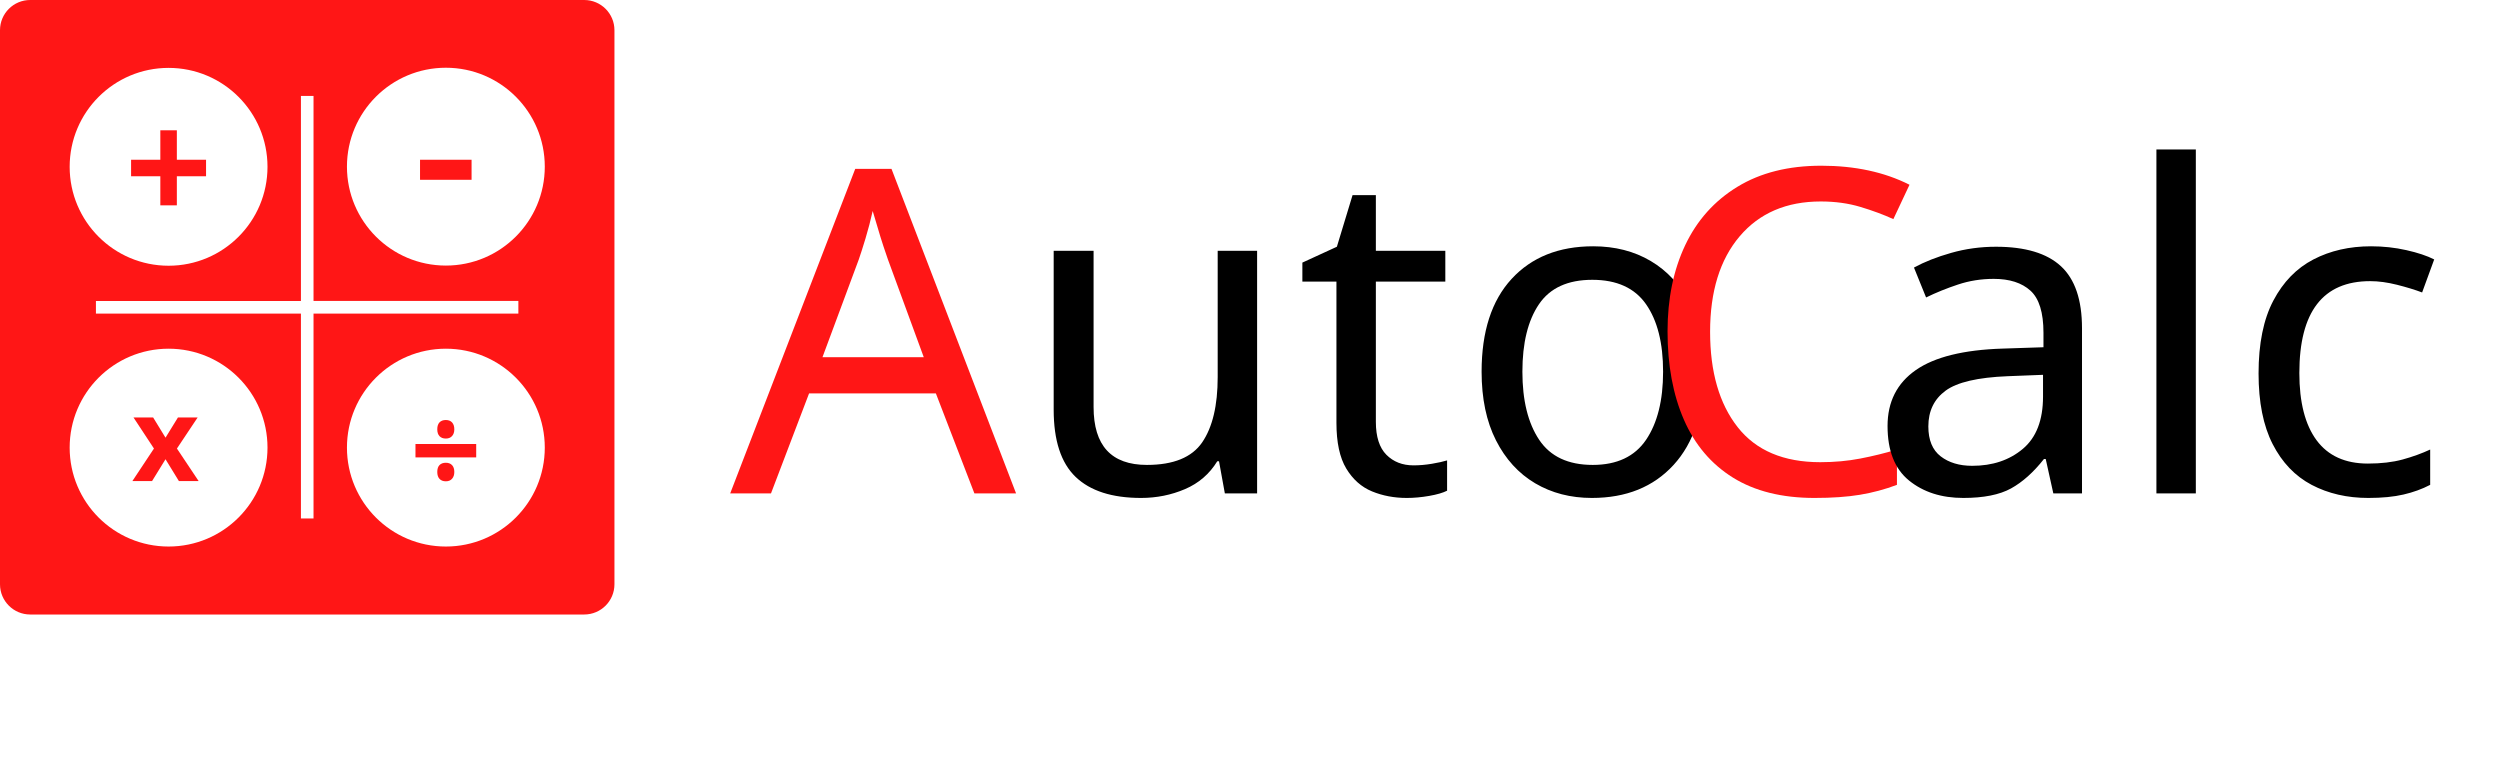
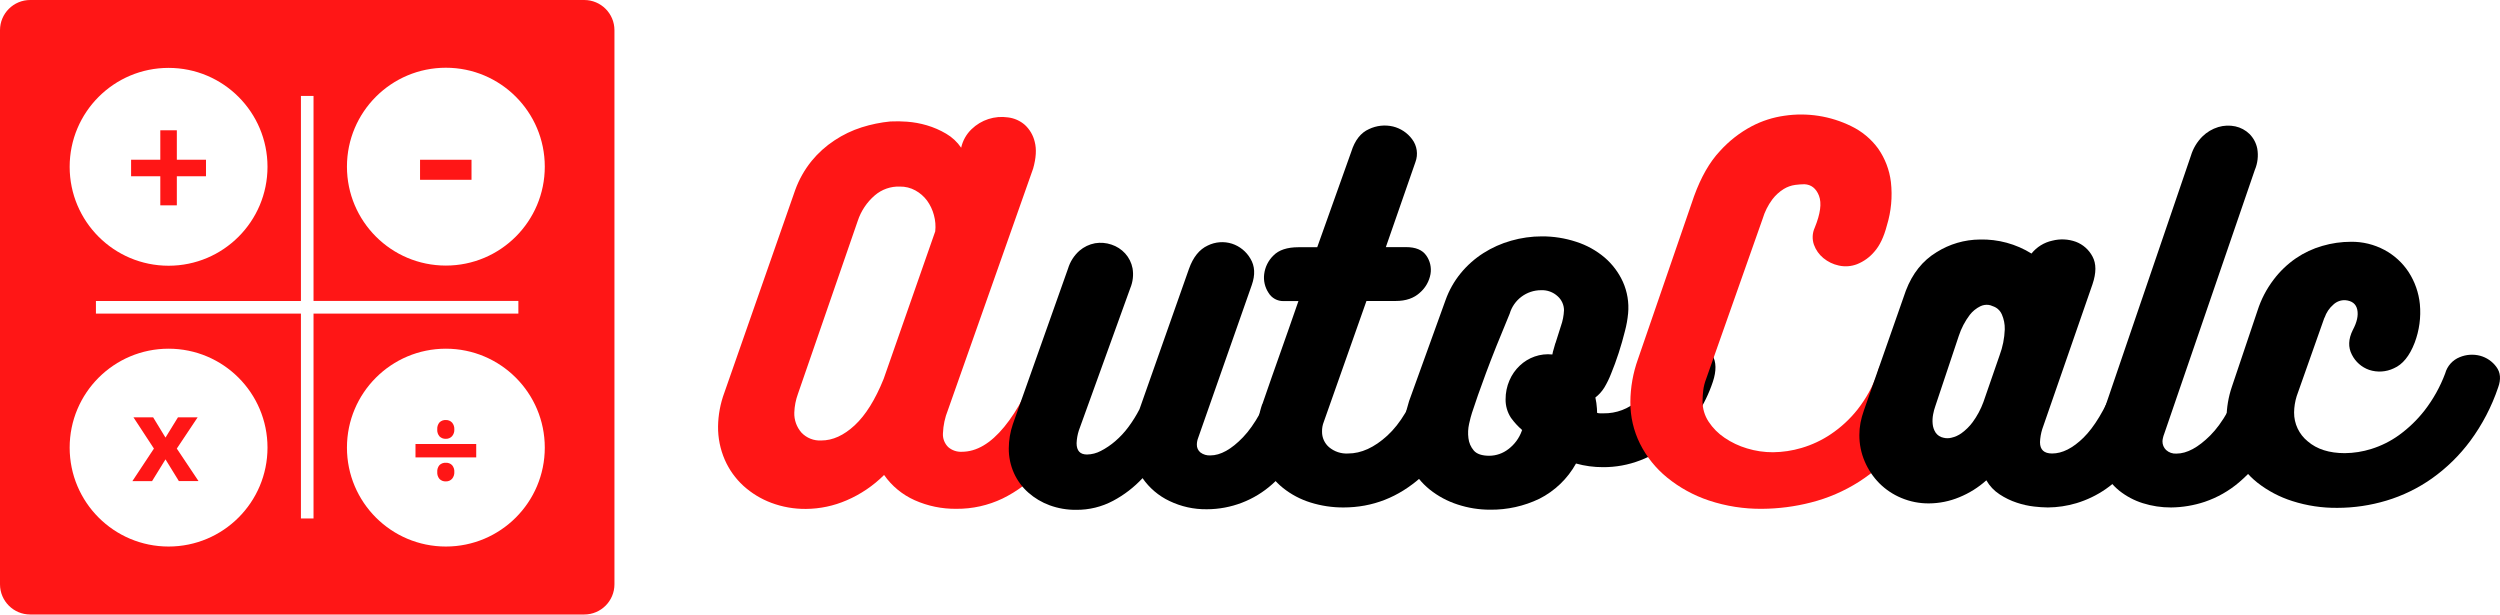
- <svg xmlns="http://www.w3.org/2000/svg" id="Camada_1" data-name="Camada 1" viewBox="0 0 960.37 297.52">
+ <svg xmlns="http://www.w3.org/2000/svg" id="Camada_1" data-name="Camada 1" viewBox="0 0 960.37 236.03">
  <defs>
-     <style>.cls-1,.cls-2,.cls-3,.cls-4,.cls-5,.cls-6{fill:#ff1616;}.cls-2{font-size:78.83px;font-family:OpenSans-SemiBold, Open Sans;font-weight:600;}.cls-3{font-size:59.39px;}.cls-3,.cls-4,.cls-5{font-family:OpenSans-Bold, Open Sans;font-weight:700;}.cls-4{font-size:44.75px;}.cls-5{font-size:48.11px;}.cls-6{font-size:173.87px;font-family:Bukhari-Script, Bukhari Script;}.cls-7{fill:#000;}.cls-8{letter-spacing:0.02em;}</style>
+     <style>.cls-1{fill:#ff1616;}</style>
  </defs>
  <path class="cls-1" d="M253.3,367.54H40.48a11.6,11.6,0,0,0-11.61,11.6V592a11.6,11.6,0,0,0,11.61,11.6H253.3A11.61,11.61,0,0,0,264.91,592V379.14A11.61,11.61,0,0,0,253.3,367.54ZM93.63,393.62a38,38,0,1,1-38,38A38,38,0,0,1,93.63,393.62Zm0,183.87a38,38,0,1,1,38-38A38,38,0,0,1,93.63,577.49Zm55.68-10.78h-4.84V488H65.72v-4.84h78.75V404.4h4.84v78.74H228V488H149.31Zm50.84,10.78a38,38,0,1,1,38-38A38,38,0,0,1,200.15,577.49Zm0-107.93a38,38,0,1,1,38-38A38,38,0,0,1,200.15,469.56Z" transform="translate(-28.87 -367.54)" />
-   <text class="cls-2" transform="translate(158.59 86.35)">-</text>
-   <text class="cls-3" transform="translate(47.81 85.46)">+</text>
-   <text class="cls-4" transform="translate(50.64 184.79)">x</text>
-   <text class="cls-5" transform="translate(157.54 190.08)">÷</text>
-   <text class="cls-6" transform="translate(280.5 189.55) scale(0.99 1)">A<tspan class="cls-7" x="111.79" y="0">uto</tspan>
-     <tspan class="cls-8" x="353.11" y="0">C</tspan>
-     <tspan class="cls-7" x="441.09" y="0">alc</tspan>
-   </text>
+   <path class="cls-1" d="M190.23,436.61v-7.7H210v7.7Z" transform="translate(-28.87 -367.54)" />
+   <path class="cls-1" d="M90.45,435.25H79.23V428.9H90.45V417.59H96.8V428.9H108v6.35H96.8v11.17H90.45Z" transform="translate(-28.87 -367.54)" />
+   <path class="cls-1" d="M88,539.86l-7.86-12H87.7l4.74,7.78,4.79-7.78h7.56l-8,12,8.33,12.47H97.57L92.44,544l-5.16,8.37H79.72Z" transform="translate(-28.87 -367.54)" />
+   <path class="cls-1" d="M188.48,543.24V538.1h23.33v5.14Zm8.36-10.78a3.73,3.73,0,0,1,.87-2.67,3.21,3.21,0,0,1,2.42-.9,3.08,3.08,0,0,1,2.42,1,3.79,3.79,0,0,1,.85,2.62,3.71,3.71,0,0,1-.87,2.6,3.1,3.1,0,0,1-2.4,1,3.19,3.19,0,0,1-2.41-.92A3.68,3.68,0,0,1,196.84,532.46Zm0,16.4a3.67,3.67,0,0,1,.87-2.67,3.24,3.24,0,0,1,2.42-.88,3.13,3.13,0,0,1,2.41.92,3.7,3.7,0,0,1,.86,2.63,3.76,3.76,0,0,1-.87,2.61,3.08,3.08,0,0,1-2.4,1,3.19,3.19,0,0,1-2.41-.92A3.7,3.7,0,0,1,196.84,548.86Z" transform="translate(-28.87 -367.54)" />
+   <path class="cls-1" d="M428.48,505.1q1.72-5.39,5.86-7.47a11.93,11.93,0,0,1,8.1-1.22,10.3,10.3,0,0,1,6.38,4.26q2.42,3.39.69,8.78a145.81,145.81,0,0,1-9.14,21.65,79.38,79.38,0,0,1-11.72,16.95,48.58,48.58,0,0,1-14.65,11A40.25,40.25,0,0,1,396.25,563a38.26,38.26,0,0,1-16-3.3A28.47,28.47,0,0,1,368.49,550a46,46,0,0,1-14.39,9.74,40,40,0,0,1-15.6,3.3,36.88,36.88,0,0,1-13.36-2.35,33.23,33.23,0,0,1-10.69-6.52,29.68,29.68,0,0,1-7.15-10,31.22,31.22,0,0,1-2.59-12.78,38.79,38.79,0,0,1,2.42-13l27.23-77.89a38.72,38.72,0,0,1,6.29-11.13,39.19,39.19,0,0,1,8.8-7.91,41.68,41.68,0,0,1,10.42-5,54.15,54.15,0,0,1,11-2.26,51.09,51.09,0,0,1,6.46.09,36.24,36.24,0,0,1,7.59,1.39,32.82,32.82,0,0,1,7.41,3.22,17.85,17.85,0,0,1,5.77,5.39,14,14,0,0,1,4-7.13,16.66,16.66,0,0,1,14-4.52,12,12,0,0,1,6.46,2.87,12.83,12.83,0,0,1,3.8,6.52q1.11,4.17-.61,10.25L393,525.1a26.68,26.68,0,0,0-1.9,8.87,6.82,6.82,0,0,0,2,5.3,7.42,7.42,0,0,0,5.25,1.82q8.44,0,16.29-9.56T428.48,505.1Zm-84.12,31.65q6.56,0,12.84-5.83t11.12-17.82l19.82-56.68a16.66,16.66,0,0,0-.51-6.26A16.87,16.87,0,0,0,385,444.6a14,14,0,0,0-4.49-3.91,12,12,0,0,0-5.94-1.48,14,14,0,0,0-9.66,3.39,22,22,0,0,0-6.55,9.82L335.4,518.84A23.37,23.37,0,0,0,334,526a11.08,11.08,0,0,0,2.76,7.74A9.72,9.72,0,0,0,344.36,536.75Z" transform="translate(-28.87 -367.54)" />
+   <path d="M519,512.75q1.54-5,5.6-6.78a12.8,12.8,0,0,1,7.93-.87,11.29,11.29,0,0,1,6.38,3.92c1.66,2,2,4.6.94,7.73a107,107,0,0,1-10.34,22.52,63.29,63.29,0,0,1-11.89,14.26,37.79,37.79,0,0,1-25.17,9.64A32.09,32.09,0,0,1,478.12,560a26.2,26.2,0,0,1-10.34-8.78,43,43,0,0,1-11.29,8.69,29.52,29.52,0,0,1-14.22,3.48,28.8,28.8,0,0,1-10.17-1.74,25.81,25.81,0,0,1-8.19-4.87,22.1,22.1,0,0,1-5.52-7.47,22.83,22.83,0,0,1-2-9.57,29.37,29.37,0,0,1,1.55-9.21l21.21-59.81a15,15,0,0,1,4.39-6.87,12.73,12.73,0,0,1,6-2.87,13,13,0,0,1,6.3.52,12.37,12.37,0,0,1,5.25,3.39,11.77,11.77,0,0,1,2.85,5.74,13.78,13.78,0,0,1-.86,7.56L443.3,532.92a18.36,18.36,0,0,0-.86,4.87q0,4.35,4,4.35a11.81,11.81,0,0,0,5.34-1.39,28.47,28.47,0,0,0,5.52-3.74,33.4,33.4,0,0,0,5.08-5.48,49.38,49.38,0,0,0,4.22-6.78l19-53.9q2.4-6.78,7.24-9a12.49,12.49,0,0,1,9.3-.7,12.78,12.78,0,0,1,7.07,5.74q2.6,4.26.52,10.17L489.16,535.7a7.42,7.42,0,0,0-.52,2.61,3.75,3.75,0,0,0,1.38,3.05,5.83,5.83,0,0,0,3.79,1.13q5.87,0,12.58-7T519,512.75Z" transform="translate(-28.87 -367.54)" />
+   <path d="M574.48,513.62a11.08,11.08,0,0,1,6-6.78,12.82,12.82,0,0,1,7.93-.87,10.39,10.39,0,0,1,6.12,3.92c1.55,2,1.81,4.6.78,7.73q-7.43,21.57-20.52,33.21T545,562.48a41.79,41.79,0,0,1-12.72-1.91A32.25,32.25,0,0,1,521.75,555a27.91,27.91,0,0,1-7.28-8.86,25.14,25.14,0,0,1-2.74-11.83,37.57,37.57,0,0,1,2.06-11.65v.18q1.88-5.57,3.59-10.35t3.34-9.47q1.62-4.69,3.34-9.48t3.6-10.34H522a6.56,6.56,0,0,1-5.86-3.22,10.62,10.62,0,0,1-1.64-7.13,12,12,0,0,1,3.53-7.13q3.11-3.21,9.66-3.21h7.19l13.08-36.69q2.07-6.6,6.81-8.69a14,14,0,0,1,9.22-1,13,13,0,0,1,7.33,4.87,9.21,9.21,0,0,1,1.29,8.78l-11.37,32.69H569q5.52,0,7.76,3.21a9.54,9.54,0,0,1,1.64,7.13,12.33,12.33,0,0,1-4.05,7.13q-3.45,3.22-9.31,3.22H553.79l-16.37,46.38a9.55,9.55,0,0,0-.69,3.84,7.74,7.74,0,0,0,2.67,5.93,10.44,10.44,0,0,0,7.33,2.44q7.57,0,15.08-6.87T574.48,513.62Z" transform="translate(-28.87 -367.54)" />
+   <path d="M642.4,526.14a3.61,3.61,0,0,0,1.2.18h1.21a19.27,19.27,0,0,0,13.36-5.05,31.8,31.8,0,0,0,8.53-13.21q1.72-5.74,5.86-7.82a11.31,11.31,0,0,1,8-1.13A9.6,9.6,0,0,1,686.7,504q2.24,3.91.17,10.18a53.89,53.89,0,0,1-6.21,12.77,45.4,45.4,0,0,1-9.48,10.44,46.18,46.18,0,0,1-12.24,7,39.16,39.16,0,0,1-14.3,2.61,38.35,38.35,0,0,1-10.35-1.4,33.25,33.25,0,0,1-14.13,13.57,42.58,42.58,0,0,1-18.79,4.17,39.78,39.78,0,0,1-12.58-2,33.83,33.83,0,0,1-10.69-5.74,27.45,27.45,0,0,1-7.41-9.21,26.86,26.86,0,0,1-2.76-12.26,32.37,32.37,0,0,1,.6-6.09,60.76,60.76,0,0,1,1.64-6.43l14-38.77A34.67,34.67,0,0,1,590,472.5a36.74,36.74,0,0,1,8.71-7.73A40.22,40.22,0,0,1,609.38,460a42.81,42.81,0,0,1,11.81-1.66,41.68,41.68,0,0,1,13.19,2.09,32,32,0,0,1,10.86,6,27.1,27.1,0,0,1,7.07,9.39,24.22,24.22,0,0,1,2,12.08,41.23,41.23,0,0,1-1.21,6.78c-.69,2.78-1.49,5.6-2.41,8.43s-1.9,5.51-2.93,8a35.06,35.06,0,0,1-2.59,5.31,14.45,14.45,0,0,1-3.44,3.82,27.74,27.74,0,0,1,.6,4.26Q642.4,526.32,642.4,526.14Zm-16-26.77q.87-2.79,2.07-6.52a20.82,20.82,0,0,0,1.21-6.18,7.26,7.26,0,0,0-2.41-5.3,8.79,8.79,0,0,0-6.38-2.35,12.56,12.56,0,0,0-12.07,9q-5.68,13.57-9.13,22.87t-5.35,15.21c-.34,1-.72,2.47-1.12,4.26a16,16,0,0,0-.26,5.48,8.8,8.8,0,0,0,2.07,4.78q1.72,2,6,2a12.08,12.08,0,0,0,7.24-2.52,15.16,15.16,0,0,0,5.18-7,.48.48,0,0,1,.17-.35,27.5,27.5,0,0,1-4.31-4.7,12.63,12.63,0,0,1-2.07-7.12,18,18,0,0,1,1.47-7.22,16.92,16.92,0,0,1,4-5.74,16,16,0,0,1,5.69-3.47,15.57,15.57,0,0,1,6.81-.79,13.14,13.14,0,0,1,.51-2.08C625.9,500.93,626.13,500.18,626.36,499.37Z" transform="translate(-28.87 -367.54)" />
+   <path class="cls-1" d="M750.13,510.84A8.33,8.33,0,0,1,755,504.5a12.66,12.66,0,0,1,7.84-.79,11.13,11.13,0,0,1,6.55,4.18c1.73,2.2,2,5.1.87,8.69a62.66,62.66,0,0,1-11.21,21.65,67.78,67.78,0,0,1-16,14.34,63.28,63.28,0,0,1-18.53,8,77.22,77.22,0,0,1-18.7,2.43,62.64,62.64,0,0,1-20.52-3.21,51,51,0,0,1-16-8.79,39.57,39.57,0,0,1-10.43-13,35.5,35.5,0,0,1-3.7-16,49.74,49.74,0,0,1,2.93-16.52l21.55-62.59q4-11,9.91-17.3A44.55,44.55,0,0,1,701.86,416a38.49,38.49,0,0,1,12.5-4A43.63,43.63,0,0,1,740,416a27.66,27.66,0,0,1,10.35,8.6,28.41,28.41,0,0,1,4.91,12.87,41.12,41.12,0,0,1-1.55,16.69q-1.72,6.61-4.83,10.09a16.82,16.82,0,0,1-6.63,4.78,12.11,12.11,0,0,1-7,.52,13.86,13.86,0,0,1-5.94-2.87,11.85,11.85,0,0,1-3.62-5.13A8.81,8.81,0,0,1,726,455q3.27-8,1.63-12.26c-1.09-2.84-3-4.31-5.6-4.43a31.26,31.26,0,0,0-3.53.26,11.42,11.42,0,0,0-4.4,1.57,16.15,16.15,0,0,0-4.39,4,23.65,23.65,0,0,0-3.71,7.39L684.28,513.1a18.31,18.31,0,0,0-1.12,4.44,35.2,35.2,0,0,0-.26,4.08,14.16,14.16,0,0,0,2.33,7.91,22,22,0,0,0,6.12,6.17,30.92,30.92,0,0,0,8.62,4.09,33.75,33.75,0,0,0,10,1.48,39.89,39.89,0,0,0,10.95-1.65,40.6,40.6,0,0,0,11.29-5.31,45.14,45.14,0,0,0,10.17-9.39A49.54,49.54,0,0,0,750.13,510.84Z" transform="translate(-28.87 -367.54)" />
+   <path d="M841.14,515.88a13.94,13.94,0,0,1,3.62-6.08,12.42,12.42,0,0,1,11-3.3,8.72,8.72,0,0,1,4.74,2.43,9,9,0,0,1,2.41,4.95,13.38,13.38,0,0,1-1.2,7.22c-.69,1.86-1.3,3.33-1.81,4.43s-1.13,2.47-1.81,4.09a78.09,78.09,0,0,1-9.66,15.73,50.69,50.69,0,0,1-10.68,10.09,40.14,40.14,0,0,1-11.21,5.39,39.51,39.51,0,0,1-11,1.65,51,51,0,0,1-5.26-.35,32.18,32.18,0,0,1-6.64-1.48,27.75,27.75,0,0,1-6.63-3.21,15.73,15.73,0,0,1-5.09-5.39,35.69,35.69,0,0,1-10.43,6.52,30.77,30.77,0,0,1-11.63,2.35,26.84,26.84,0,0,1-10.6-2.09,26.11,26.11,0,0,1-8.45-5.65,26.87,26.87,0,0,1-5.6-8.35,25.3,25.3,0,0,1-2.07-10.17,25.56,25.56,0,0,1,.43-4.69,33.25,33.25,0,0,1,1.29-4.7L761,479.2q3.78-9.92,11.8-14.78a31.69,31.69,0,0,1,16.64-4.87,35.83,35.83,0,0,1,19.82,5.39,14.07,14.07,0,0,1,8-4.95,15.34,15.34,0,0,1,9.05.43,12,12,0,0,1,6.38,5.65q2.24,4.1,0,10.69L813.39,532.4a19.82,19.82,0,0,0-.86,5q0,4.35,4.65,4.35,5.87,0,12.07-6.09T841.14,515.88ZM775.47,535.7a6.32,6.32,0,0,0,3,0,10.77,10.77,0,0,0,3.88-1.73,19.69,19.69,0,0,0,4.31-4.26,31.17,31.17,0,0,0,4.14-7.74l6.2-17.91a31.76,31.76,0,0,0,2-10,13.45,13.45,0,0,0-1.12-5.73,5.7,5.7,0,0,0-2.25-2.61,6.74,6.74,0,0,0-1.37-.61,4.76,4.76,0,0,0-1.47-.44,5.63,5.63,0,0,0-3.19.53,11.55,11.55,0,0,0-4.05,3.3,27.63,27.63,0,0,0-4.22,8.08l-9,26.95a20.41,20.41,0,0,0-.86,3.22,12.79,12.79,0,0,0-.17,3.65,7.29,7.29,0,0,0,1.12,3.31A4.77,4.77,0,0,0,775.47,535.7Z" transform="translate(-28.87 -367.54)" />
+   <path d="M860.27,534.14a10.26,10.26,0,0,0-.51,1.65,6,6,0,0,0-.18,1.31,4.54,4.54,0,0,0,1.38,3.3,5.33,5.33,0,0,0,4,1.39q6,0,13-7t12.85-22.77q2.24-5.91,6.37-7.83a11.31,11.31,0,0,1,7.93-.86,10.23,10.23,0,0,1,6,4.52q2.24,3.48.68,8.17a94.05,94.05,0,0,1-10.42,22.51A64.21,64.21,0,0,1,889,552.83a40.44,40.44,0,0,1-13.18,7.48,42.22,42.22,0,0,1-12.93,2.17A35.53,35.53,0,0,1,852,560.83a28,28,0,0,1-9-4.78,22.34,22.34,0,0,1-6.12-7.74,24.2,24.2,0,0,1-2.24-10.69,35.2,35.2,0,0,1,2.07-11.3l33.78-98.93a17.58,17.58,0,0,1,4.4-7.39,14.87,14.87,0,0,1,6.12-3.65,13.24,13.24,0,0,1,6.55-.27A11.2,11.2,0,0,1,893,419a11,11,0,0,1,3,5.65,14.62,14.62,0,0,1-.95,8.18Z" transform="translate(-28.87 -367.54)" />
+   <path d="M968.18,511a9.4,9.4,0,0,1,5.6-6.26,12.28,12.28,0,0,1,7.85-.53,11.4,11.4,0,0,1,6.2,4.26q2.42,3.22.69,7.92a74.85,74.85,0,0,1-10.69,20.51,65.68,65.68,0,0,1-14.73,14.43,60.41,60.41,0,0,1-17.5,8.52,65.49,65.49,0,0,1-18.79,2.78,54.84,54.84,0,0,1-17.32-2.6A42.62,42.62,0,0,1,896,552.92a31.64,31.64,0,0,1-8.7-10.87,31,31,0,0,1-3.11-13.82,38.65,38.65,0,0,1,2.07-12.17l9.83-29.21A39.35,39.35,0,0,1,902.25,475a36.87,36.87,0,0,1,8.62-8.26A35.17,35.17,0,0,1,921,462,39.05,39.05,0,0,1,932,460.42a26.47,26.47,0,0,1,12.84,3.13,25.45,25.45,0,0,1,9.31,8.52,27.76,27.76,0,0,1,4.31,12.34,33.11,33.11,0,0,1-2,14.78q-2.94,7.65-8,9.83a12.68,12.68,0,0,1-9.48.61,11.75,11.75,0,0,1-6.63-5.83q-2.25-4.26.34-9.48,2.42-4.51,1.72-7.82t-4.65-3.65a6.25,6.25,0,0,0-4.48,1.65,11.48,11.48,0,0,0-3.45,5.13v-.17l-10.69,30.25a22.2,22.2,0,0,0-1,6.26,14.13,14.13,0,0,0,5.26,11.13q5.25,4.51,14.22,4.52A35,35,0,0,0,939.82,540a37,37,0,0,0,10.61-5.3,48.63,48.63,0,0,0,9.82-9.47A54.49,54.49,0,0,0,968.18,511Z" transform="translate(-28.87 -367.54)" />
</svg>
